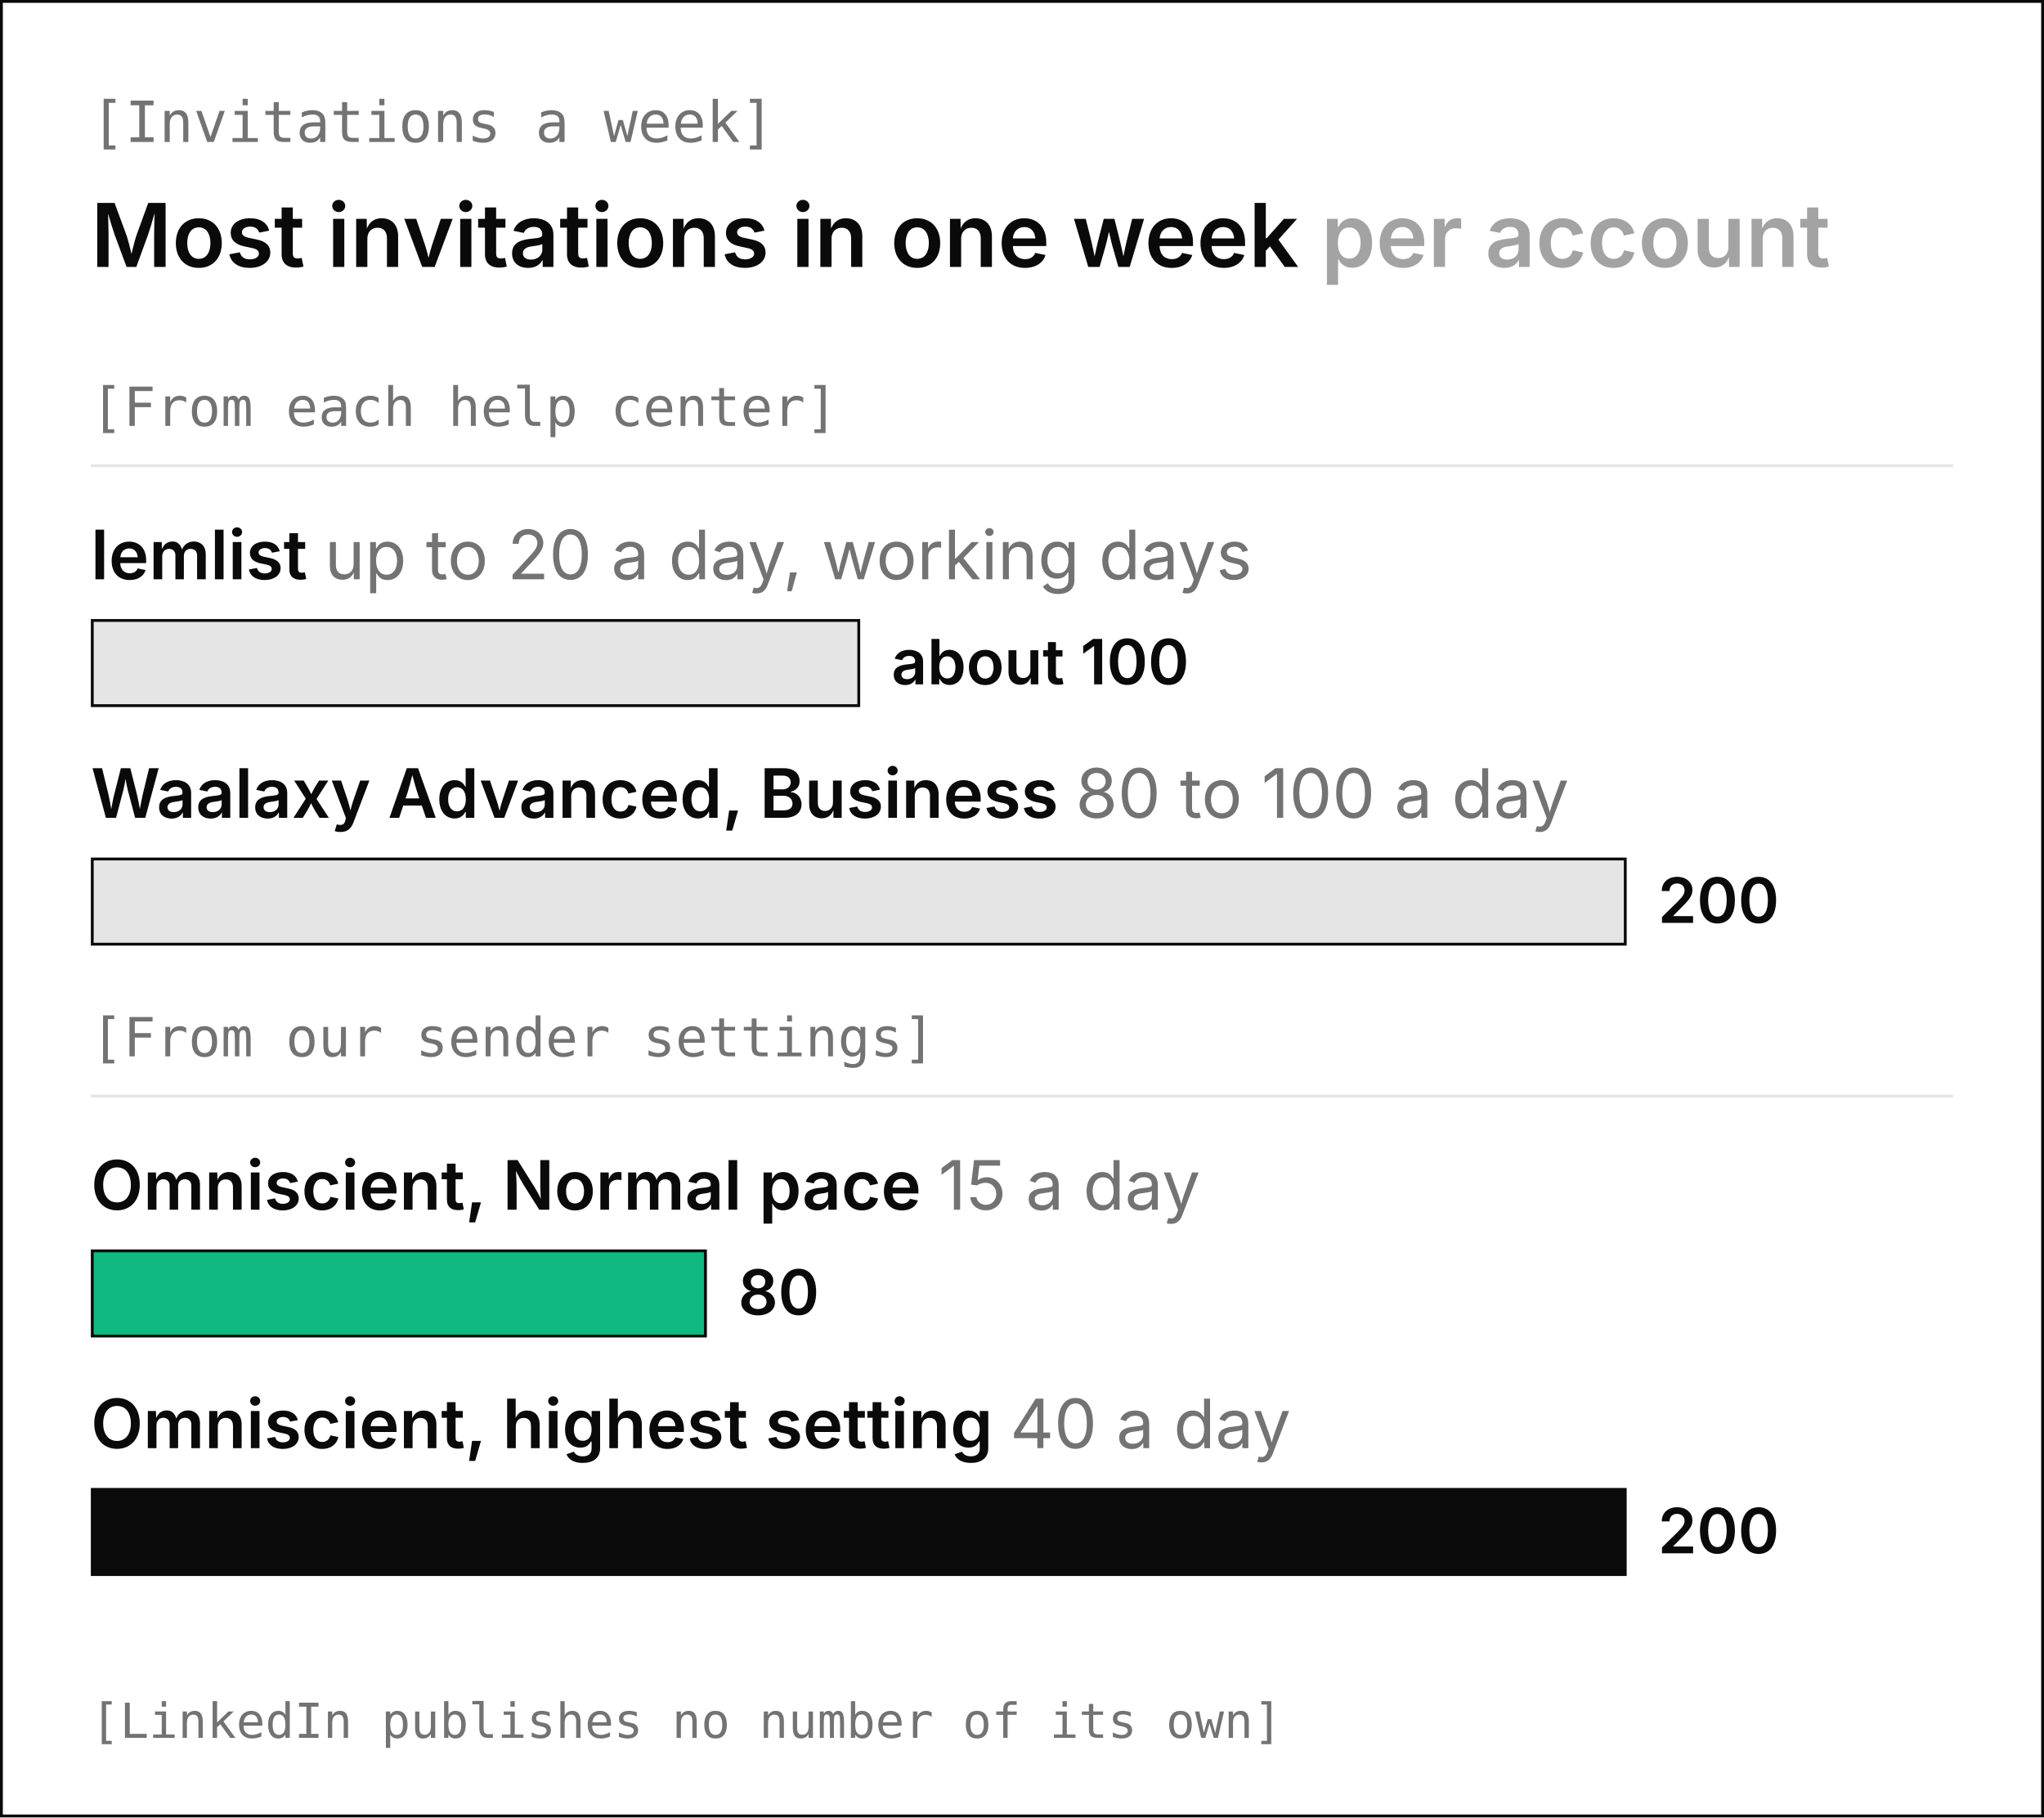
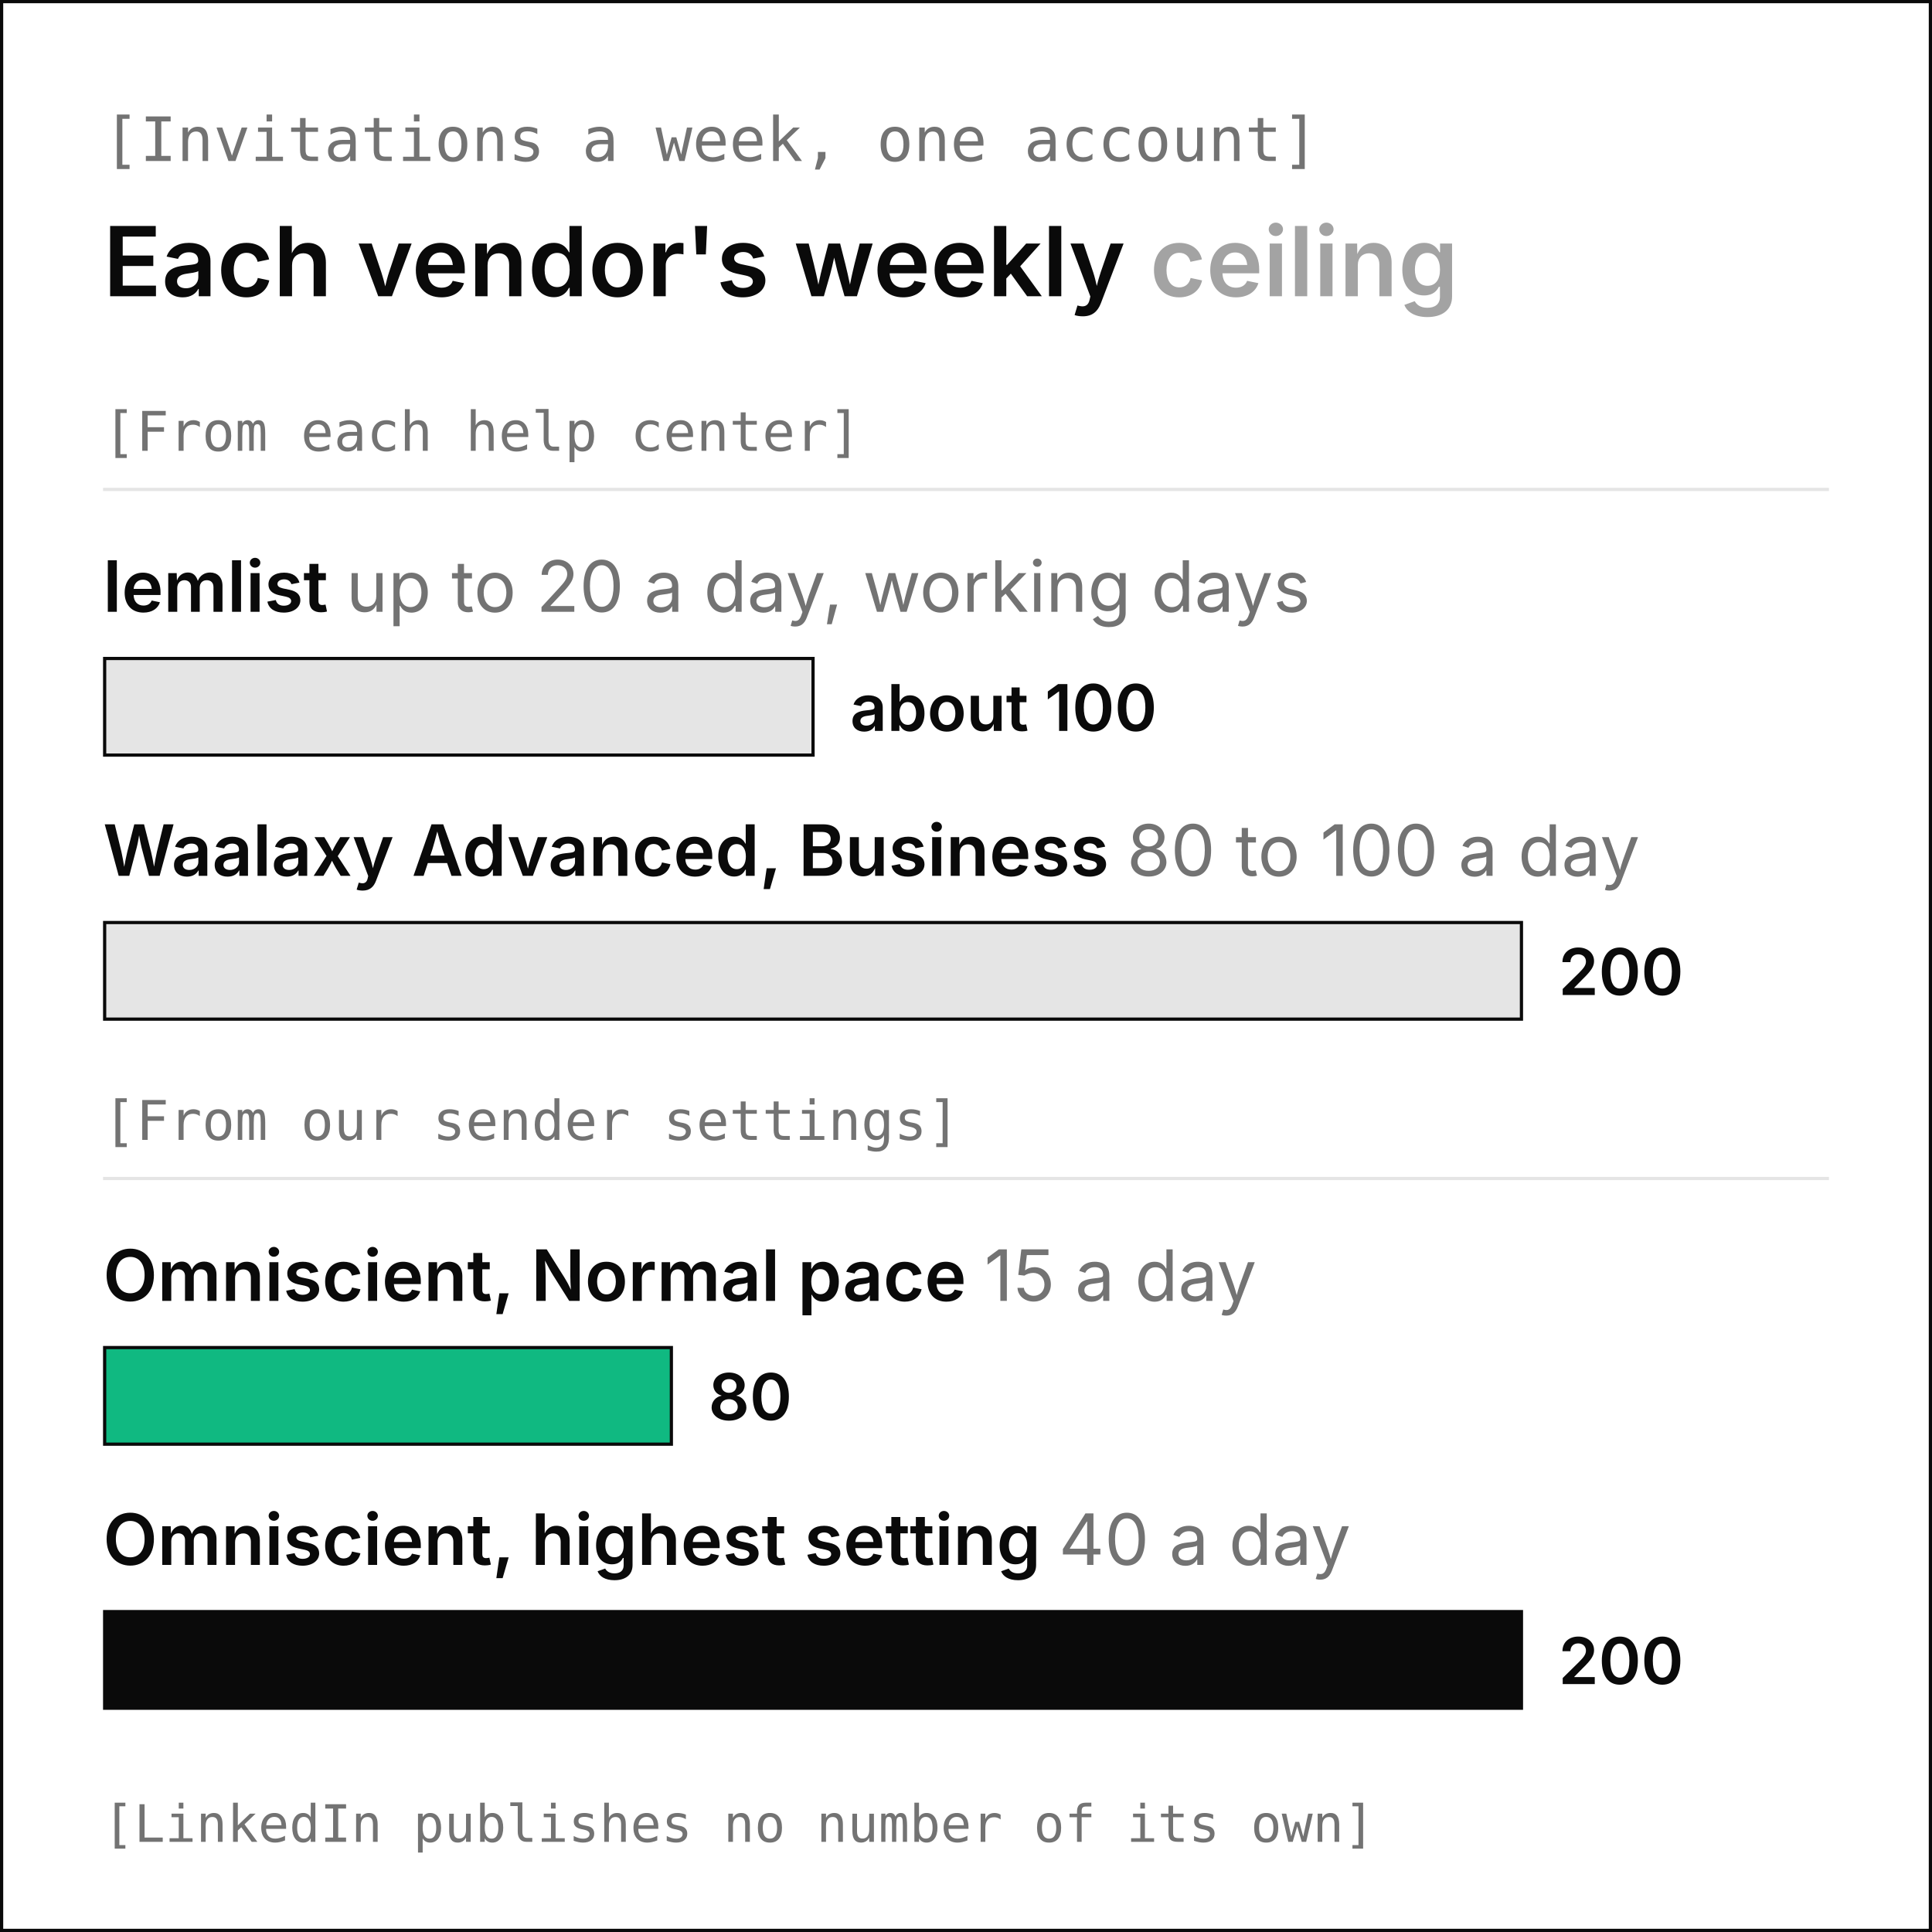
- <svg xmlns="http://www.w3.org/2000/svg" viewBox="0 0 720 640" width="720" height="640" role="img" aria-labelledby="t d" font-family="Inter, system-ui, sans-serif">
-   <rect width="720" height="640" fill="#ffffff" />
-   <rect x="0.5" y="0.5" width="719" height="639" fill="none" stroke="#0a0a0a" />
-   <text x="32" y="50" font-family="Geist Mono, ui-monospace, monospace" font-size="20" fill="#737373">[Invitations a week]</text>
-   <text x="32" y="94" font-size="31" font-weight="600" fill="#0a0a0a">Most invitations in one week <tspan fill="#a3a3a3">per account</tspan>
+ <svg xmlns="http://www.w3.org/2000/svg" viewBox="0 0 600 600" width="600" height="600" role="img" aria-labelledby="t d" font-family="Inter, system-ui, sans-serif">
+   <rect width="600" height="600" fill="#ffffff" />
+   <rect x="0.5" y="0.5" width="599" height="599" fill="none" stroke="#0a0a0a" />
+   <text x="32" y="50" font-family="Geist Mono, ui-monospace, monospace" font-size="19" fill="#737373">[Invitations a week, one account]</text>
+   <text x="32" y="92" font-size="30" font-weight="600" fill="#0a0a0a">Each vendor's weekly <tspan fill="#a3a3a3">ceiling</tspan>
  </text>
-   <text x="32" y="150" font-family="Geist Mono, ui-monospace, monospace" font-size="19" fill="#737373">[From each help center]</text>
-   <line x1="32" y1="164" x2="688" y2="164" stroke="#e5e5e5" />
-   <text x="32" y="204" font-size="24" font-weight="600" fill="#0a0a0a">lemlist <tspan font-weight="400" fill="#737373">up to 20 a day, working days</tspan>
+   <text x="32" y="140" font-family="Geist Mono, ui-monospace, monospace" font-size="17" fill="#737373">[From each help center]</text>
+   <line x1="32" y1="152" x2="568" y2="152" stroke="#e5e5e5" />
+   <text x="32" y="190" font-size="22" font-weight="600" fill="#0a0a0a">lemlist <tspan font-weight="400" fill="#737373">up to 20 a day, working days</tspan>
  </text>
-   <rect x="32.5" y="218.5" width="270.0" height="30" fill="#e5e5e5" stroke="#0a0a0a" />
-   <text x="314" y="241" font-size="22" font-weight="600" fill="#0a0a0a">about 100</text>
-   <text x="32" y="288" font-size="24" font-weight="600" fill="#0a0a0a">Waalaxy Advanced, Business <tspan font-weight="400" fill="#737373">80 to 100 a day</tspan>
+   <rect x="32.5" y="204.5" width="220" height="30" fill="#e5e5e5" stroke="#0a0a0a" />
+   <text x="264" y="227" font-size="20" font-weight="600" fill="#0a0a0a">about 100</text>
+   <text x="32" y="272" font-size="22" font-weight="600" fill="#0a0a0a">Waalaxy Advanced, Business <tspan font-weight="400" fill="#737373">80 to 100 a day</tspan>
  </text>
-   <rect x="32.5" y="302.5" width="540.0" height="30" fill="#e5e5e5" stroke="#0a0a0a" />
-   <text x="584" y="325" font-size="22" font-weight="600" fill="#0a0a0a">200</text>
-   <text x="32" y="372" font-family="Geist Mono, ui-monospace, monospace" font-size="19" fill="#737373">[From our sender settings]</text>
-   <line x1="32" y1="386" x2="688" y2="386" stroke="#e5e5e5" />
-   <text x="32" y="426" font-size="24" font-weight="600" fill="#0a0a0a">Omniscient, Normal pace <tspan font-weight="400" fill="#737373">15 a day</tspan>
+   <rect x="32.5" y="286.5" width="440" height="30" fill="#e5e5e5" stroke="#0a0a0a" />
+   <text x="484" y="309" font-size="20" font-weight="600" fill="#0a0a0a">200</text>
+   <text x="32" y="354" font-family="Geist Mono, ui-monospace, monospace" font-size="17" fill="#737373">[From our sender settings]</text>
+   <line x1="32" y1="366" x2="568" y2="366" stroke="#e5e5e5" />
+   <text x="32" y="404" font-size="22" font-weight="600" fill="#0a0a0a">Omniscient, Normal pace <tspan font-weight="400" fill="#737373">15 a day</tspan>
  </text>
-   <rect x="32.5" y="440.5" width="216.0" height="30" fill="#10b981" stroke="#0a0a0a" />
-   <text x="260" y="463" font-size="22" font-weight="600" fill="#0a0a0a">80</text>
-   <text x="32" y="510" font-size="24" font-weight="600" fill="#0a0a0a">Omniscient, highest setting <tspan font-weight="400" fill="#737373">40 a day</tspan>
+   <rect x="32.5" y="418.5" width="176" height="30" fill="#10b981" stroke="#0a0a0a" />
+   <text x="220" y="441" font-size="20" font-weight="600" fill="#0a0a0a">80</text>
+   <text x="32" y="486" font-size="22" font-weight="600" fill="#0a0a0a">Omniscient, highest setting <tspan font-weight="400" fill="#737373">40 a day</tspan>
  </text>
-   <rect x="32.5" y="524.5" width="540.0" height="30" fill="#0a0a0a" stroke="#0a0a0a" />
-   <text x="584" y="547" font-size="22" font-weight="600" fill="#0a0a0a">200</text>
-   <text x="32" y="612" font-family="Geist Mono, ui-monospace, monospace" font-size="17" fill="#737373">[LinkedIn publishes no number of its own]</text>
+   <rect x="32.5" y="500.5" width="440" height="30" fill="#0a0a0a" stroke="#0a0a0a" />
+   <text x="484" y="523" font-size="20" font-weight="600" fill="#0a0a0a">200</text>
+   <text x="32" y="572" font-family="Geist Mono, ui-monospace, monospace" font-size="16" fill="#737373">[LinkedIn publishes no number of its own]</text>
</svg>
